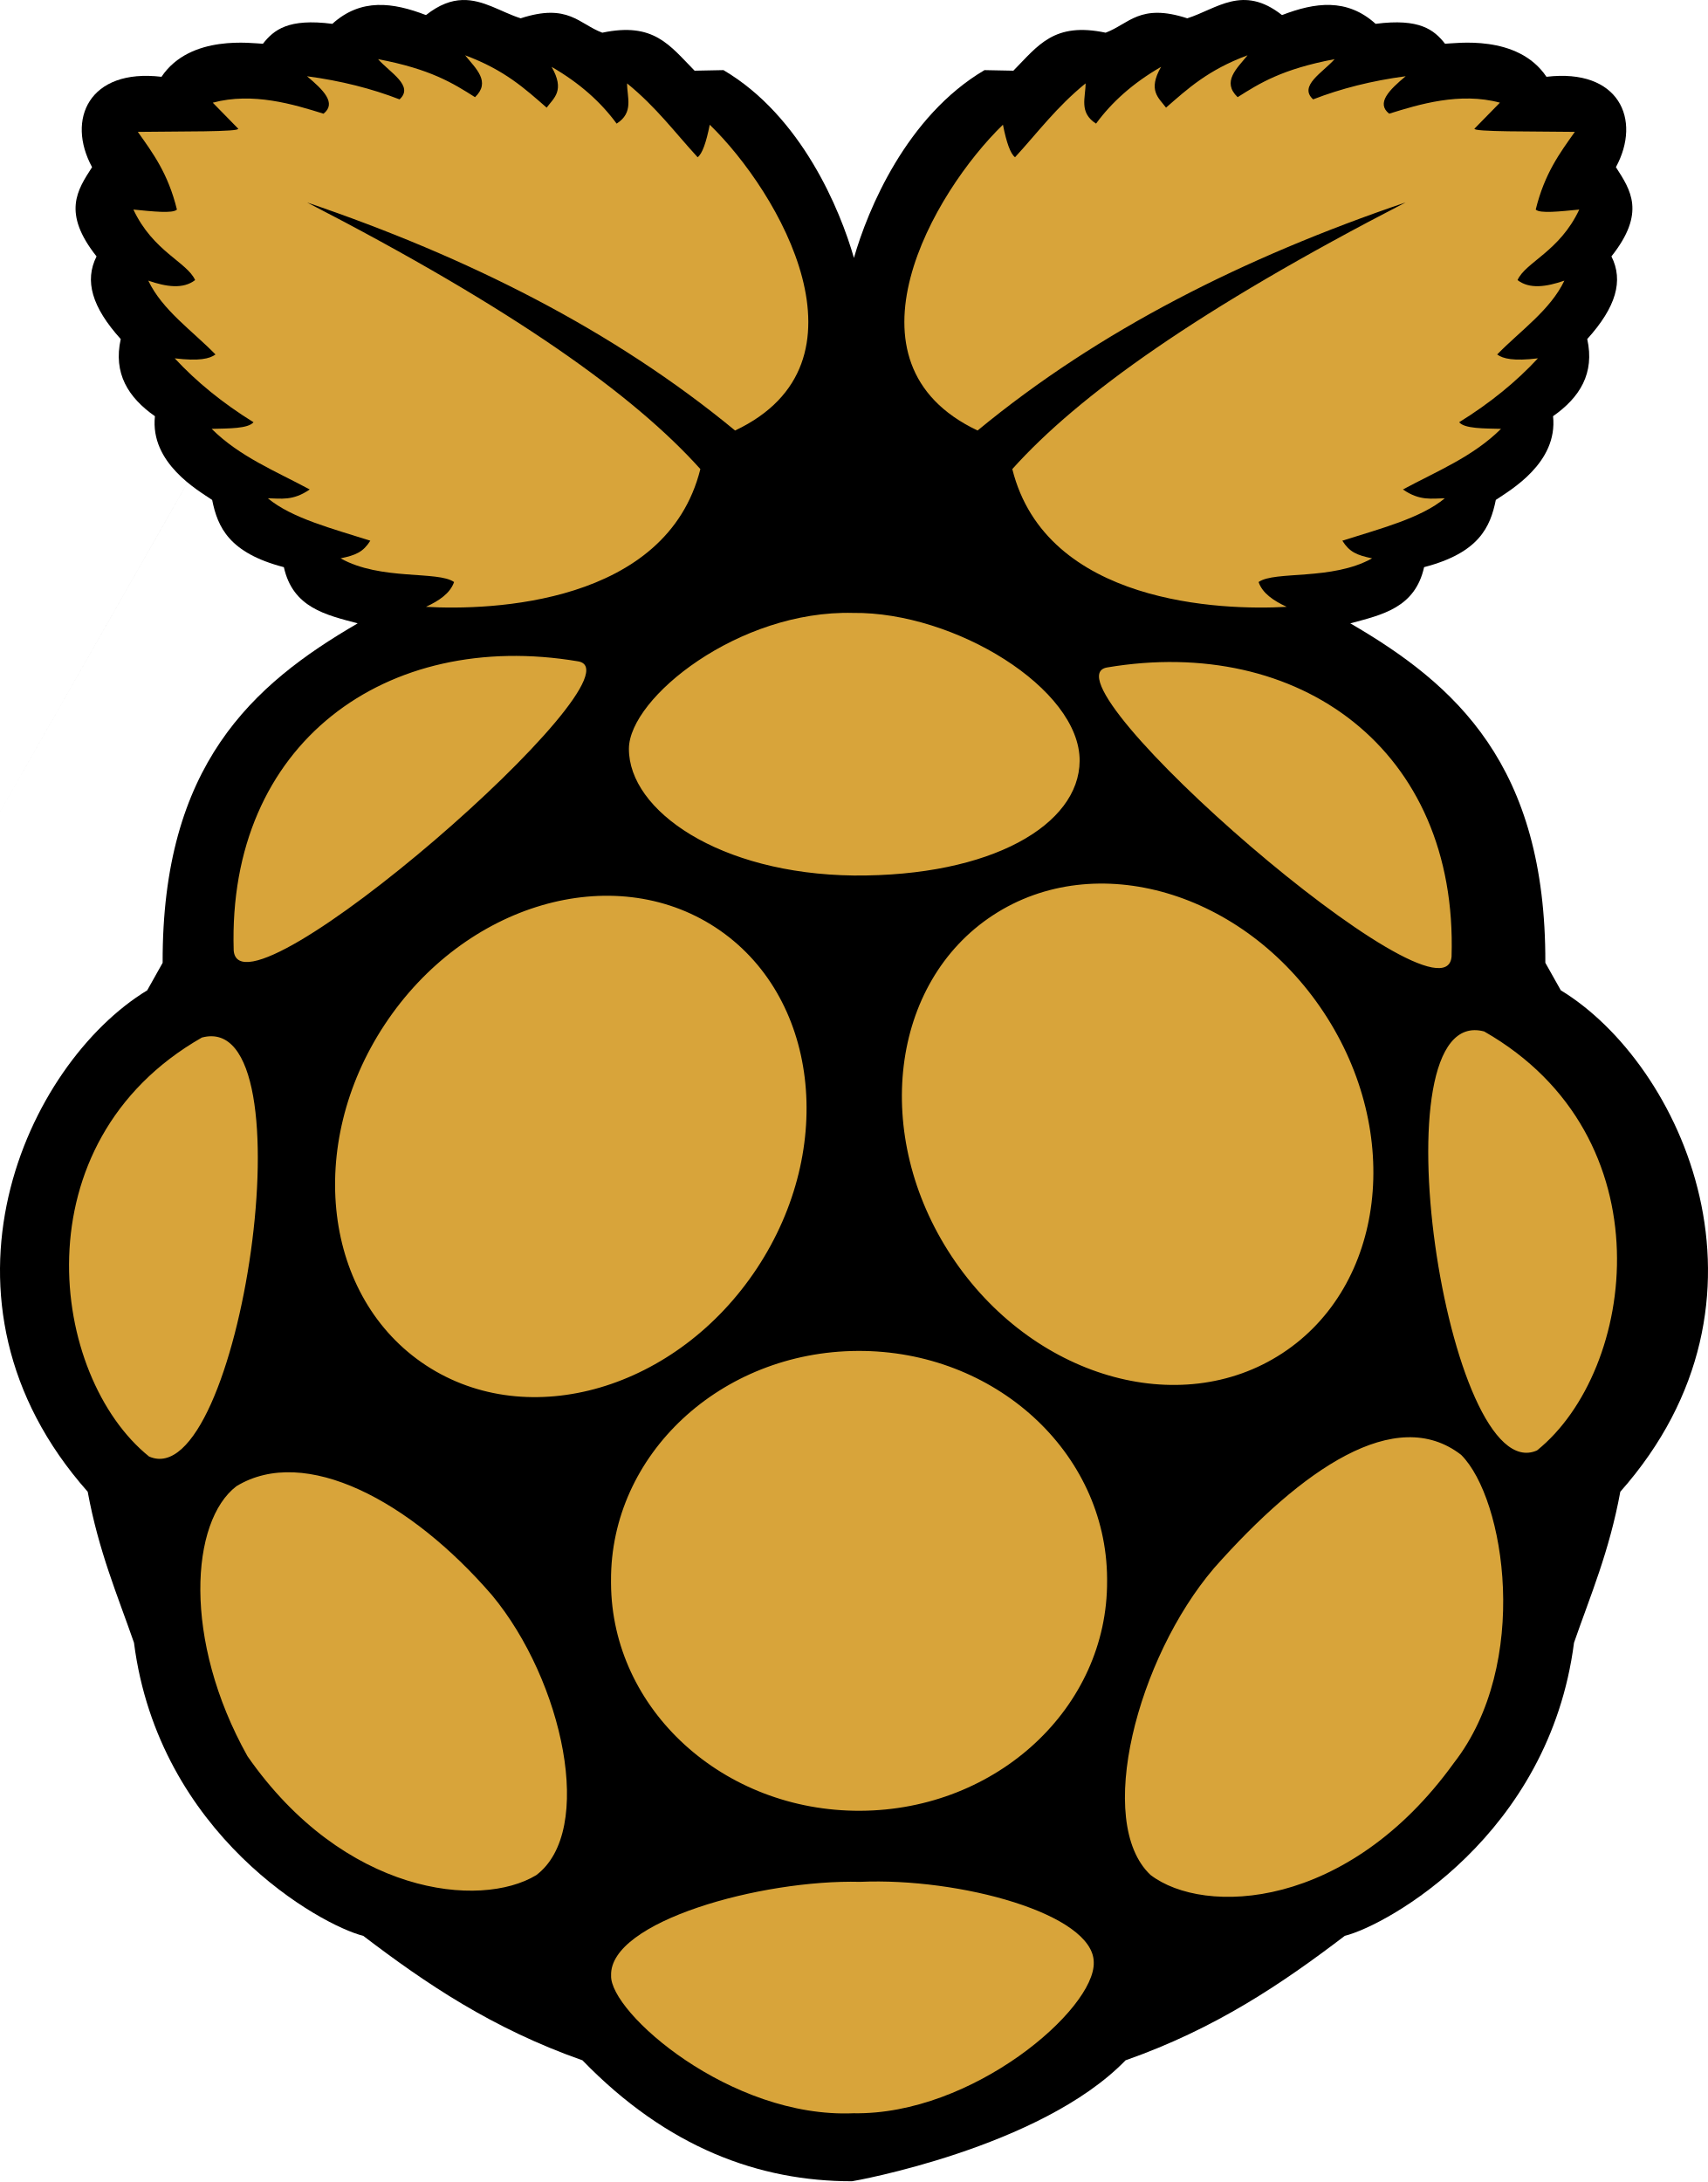
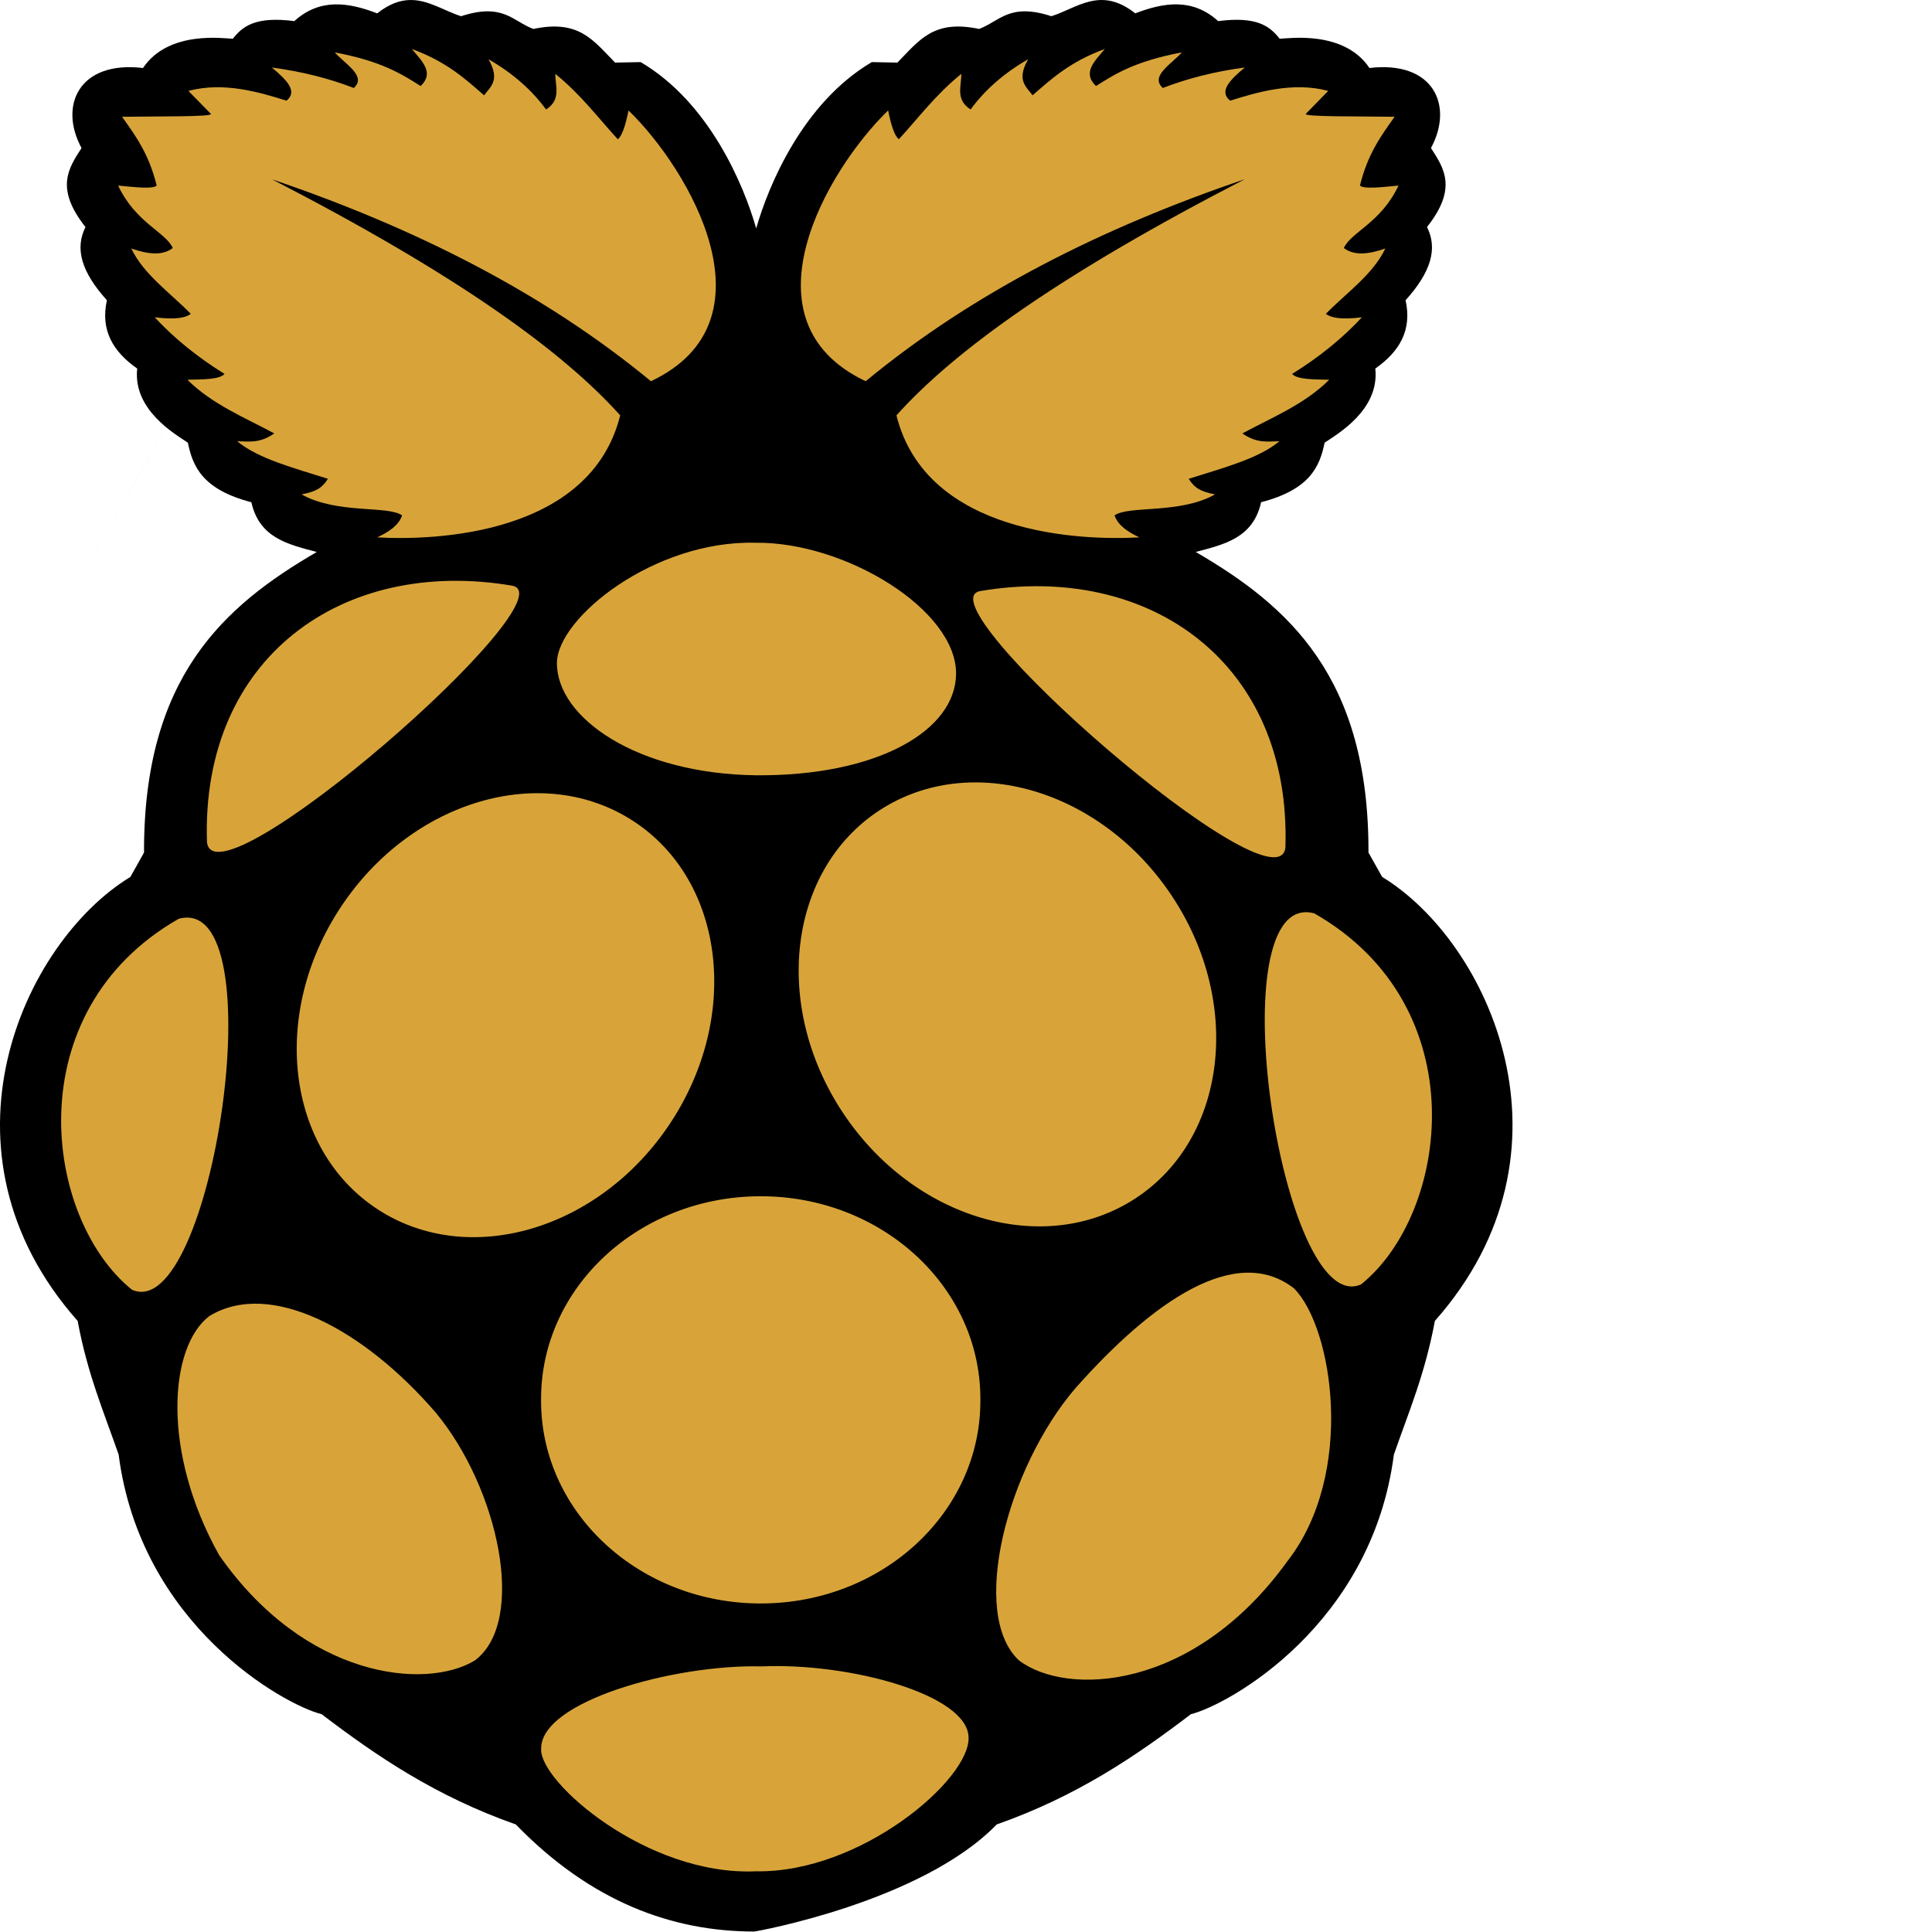
- <svg xmlns="http://www.w3.org/2000/svg" width="1957" height="2500" viewBox="0 0 256 327" preserveAspectRatio="xMinYMin meet">
+ <svg xmlns="http://www.w3.org/2000/svg" width="28" height="28" viewBox="0 0 256 327" preserveAspectRatio="xMinYMin meet">
  <path d="M69.298.005c-1.653.051-3.433.662-5.453 2.255C58.9.353 54.102-.31 49.813 3.573c-6.623-.859-8.775.914-10.406 2.984-1.454-.03-10.879-1.495-15.202 4.953C13.343 10.225 9.91 17.899 13.8 25.056c-2.219 3.434-4.518 6.827.67 13.375-1.835 3.646-.697 7.602 3.626 12.389-1.14 5.127 1.102 8.743 5.125 11.562-.753 7.015 6.433 11.094 8.578 12.547.824 4.087 2.541 7.945 10.748 10.077 1.354 6.092 6.286 7.144 11.063 8.422-15.787 9.177-29.325 21.25-29.233 50.875l-2.313 4.125c-18.102 11.008-34.388 46.39-8.92 75.148 1.663 9.002 4.453 15.468 6.937 22.624 3.715 28.836 27.962 42.339 34.358 43.936 9.371 7.138 19.352 13.911 32.86 18.656 12.731 13.131 26.525 18.136 40.394 18.128.204 0 28.277-4.996 41.01-18.128 13.506-4.745 23.487-11.518 32.86-18.656 6.394-1.597 30.641-15.1 34.356-43.936 2.484-7.156 5.274-13.622 6.938-22.624 25.466-28.761 9.181-64.144-8.92-75.152l-2.317-4.125c.092-29.622-13.446-41.696-29.233-50.875 4.776-1.278 9.71-2.33 11.062-8.422 8.207-2.133 9.925-5.99 10.748-10.077 2.146-1.453 9.331-5.532 8.58-12.547 4.021-2.819 6.264-6.436 5.123-11.562 4.324-4.787 5.461-8.743 3.626-12.39 5.19-6.544 2.887-9.937.671-13.371 3.888-7.157.457-14.832-10.409-13.546-4.32-6.448-13.744-4.984-15.202-4.954-1.63-2.069-3.782-3.842-10.405-2.983-4.289-3.883-9.085-3.221-14.032-1.313-5.874-4.635-9.76-.92-14.2.485-7.112-2.324-8.739.859-12.233 2.156-7.756-1.639-10.113 1.929-13.83 5.695l-4.326-.086c-11.698 6.894-17.51 20.932-19.57 28.149-2.06-7.218-7.859-21.256-19.555-28.149l-4.325.086c-3.723-3.766-6.079-7.334-13.835-5.695C86.78 3.603 85.16.42 78.042 2.744c-2.914-.922-5.594-2.838-8.749-2.74L-11 141" />
  <path d="M46.008 30.334c31.036 16.001 49.079 28.945 58.964 39.969-5.062 20.289-31.47 21.215-41.126 20.646 1.977-.92 3.627-2.023 4.212-3.716-2.423-1.722-11.014-.182-17.012-3.551 2.304-.478 3.382-.943 4.459-2.643-5.666-1.807-11.77-3.365-15.36-6.359 1.937.024 3.746.434 6.276-1.321-5.075-2.735-10.491-4.903-14.699-9.084 2.624-.064 5.453-.026 6.276-.991-4.645-2.878-8.565-6.078-11.809-9.579 3.672.443 5.223.062 6.111-.578-3.512-3.597-7.956-6.634-10.075-11.066 2.726.94 5.221 1.3 7.019-.082-1.193-2.692-6.305-4.28-9.249-10.571 2.871.279 5.915.626 6.524 0-1.332-5.428-3.618-8.48-5.86-11.642 6.143-.091 15.451.024 15.03-.495L31.89 15.39c6.001-1.616 12.141.259 16.599 1.651 2.001-1.579-.036-3.576-2.478-5.615 5.1.681 9.708 1.853 13.874 3.468 2.225-2.009-1.445-4.019-3.221-6.028 7.879 1.494 11.217 3.595 14.534 5.698 2.407-2.307.138-4.268-1.486-6.276 5.941 2.2 9.001 5.041 12.222 7.845 1.092-1.474 2.775-2.555.743-6.111 4.218 2.431 7.395 5.296 9.745 8.506 2.61-1.662 1.555-3.934 1.569-6.029 4.384 3.566 7.166 7.361 10.571 11.066.686-.5 1.286-2.193 1.817-4.872 10.457 10.145 25.234 35.7 3.798 45.832-18.243-15.046-40.031-25.983-64.176-34.187l.007-.004M210.686 30.334c-31.032 16.003-49.075 28.943-58.959 39.969 5.062 20.289 31.469 21.215 41.125 20.646-1.977-.92-3.627-2.023-4.211-3.716 2.423-1.722 11.014-.182 17.011-3.551-2.304-.478-3.381-.943-4.459-2.643 5.667-1.807 11.771-3.365 15.36-6.359-1.937.024-3.746.434-6.276-1.321 5.076-2.735 10.492-4.903 14.7-9.084-2.625-.064-5.454-.026-6.276-.991 4.645-2.878 8.565-6.078 11.809-9.579-3.673.443-5.223.062-6.111-.578 3.511-3.597 7.956-6.634 10.075-11.066-2.727.94-5.222 1.3-7.02-.082 1.193-2.692 6.306-4.28 9.249-10.571-2.87.279-5.915.626-6.524 0 1.335-5.43 3.621-8.482 5.863-11.644-6.143-.091-15.451.024-15.03-.495l3.799-3.882c-6.001-1.615-12.141.26-16.599 1.652-2.001-1.579.035-3.576 2.477-5.615-5.099.68-9.708 1.853-13.873 3.468-2.226-2.009 1.445-4.019 3.221-6.028-7.879 1.494-11.217 3.595-14.535 5.698-2.407-2.307-.137-4.268 1.487-6.276-5.941 2.2-9.001 5.041-12.222 7.845-1.093-1.474-2.775-2.555-.744-6.111-4.217 2.431-7.394 5.296-9.744 8.506-2.61-1.662-1.555-3.935-1.569-6.029-4.384 3.566-7.166 7.36-10.571 11.066-.686-.5-1.286-2.193-1.817-4.873-10.457 10.146-25.234 35.701-3.798 45.833 18.233-15.05 40.02-25.985 64.166-34.189h-.004" fill="#D8A43A" />
  <path d="M165.933 236.933c.108 18.933-16.449 34.362-36.98 34.461-20.532.1-37.264-15.167-37.372-34.1a21.72 21.72 0 0 1 0-.361c-.108-18.932 16.448-34.361 36.98-34.461 20.532-.1 37.263 15.167 37.372 34.1v.361M107.246 139.004c15.404 10.093 18.181 32.969 6.202 51.095-11.979 18.127-34.177 24.641-49.581 14.549-15.404-10.093-18.18-32.969-6.202-51.095 11.979-18.127 34.177-24.641 49.581-14.549M148.822 137.177c-15.403 10.092-18.18 32.969-6.202 51.095 11.979 18.127 34.177 24.641 49.581 14.548 15.404-10.092 18.181-32.968 6.202-51.095-11.978-18.126-34.176-24.64-49.581-14.548M30.258 155.504c16.631-4.458 5.615 68.803-7.917 62.792-14.885-11.972-19.679-47.033 7.917-62.792M222.453 154.591c-16.633-4.457-5.615 68.807 7.917 62.796 14.885-11.973 19.679-47.038-7.917-62.796M165.946 100.034c28.701-4.846 52.583 12.206 51.619 43.328-.944 11.932-62.193-41.551-51.619-43.328M86.646 99.121c-28.703-4.847-52.583 12.209-51.619 43.329.944 11.931 62.194-41.552 51.619-43.329M127.874 91.863c-17.13-.446-33.57 12.713-33.61 20.346-.047 9.274 13.544 18.77 33.727 19.011 20.61.147 33.762-7.601 33.828-17.172.076-10.844-18.745-22.353-33.945-22.186v.001M128.92 282.043c14.935-.652 34.975 4.81 35.015 12.057.248 7.036-18.175 22.934-36.005 22.627-18.466.797-36.573-15.126-36.336-20.645-.277-8.092 22.484-14.41 37.326-14.039M73.756 239.098c10.633 12.81 15.481 35.316 6.607 41.951-8.395 5.065-28.782 2.979-43.272-17.838-9.773-17.468-8.514-35.243-1.652-40.465 10.261-6.25 26.115 2.193 38.318 16.352h-.001M181.956 235.037c-11.505 13.475-17.911 38.053-9.519 45.969 8.025 6.15 29.567 5.29 45.479-16.789 11.554-14.829 7.683-39.594 1.083-46.17-9.804-7.583-23.879 2.122-37.043 16.986v.004" fill="#D8A43A" />
</svg>
